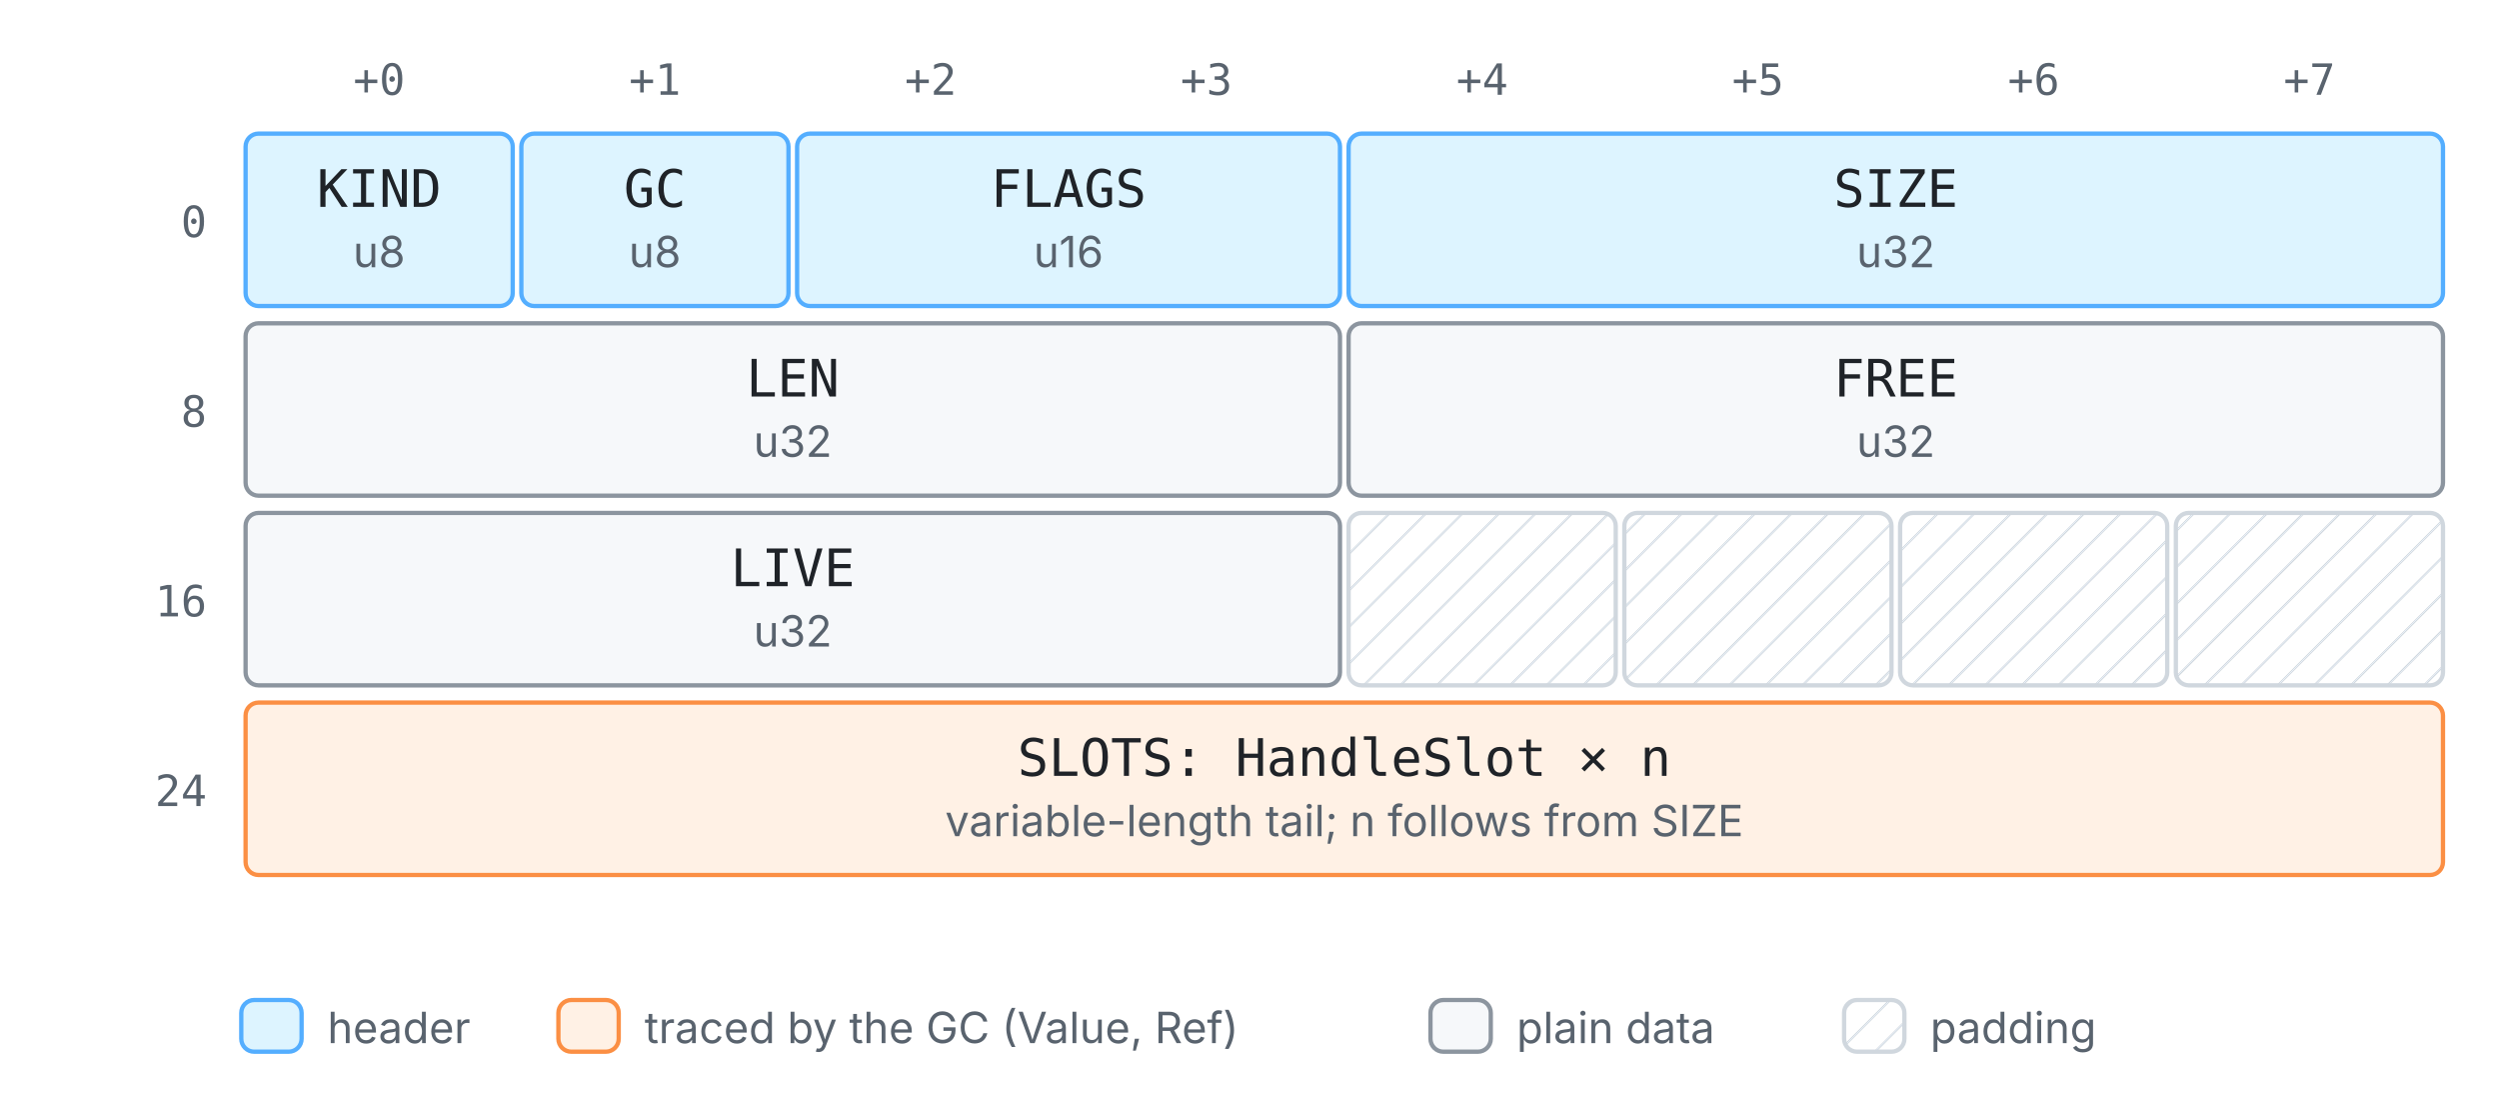
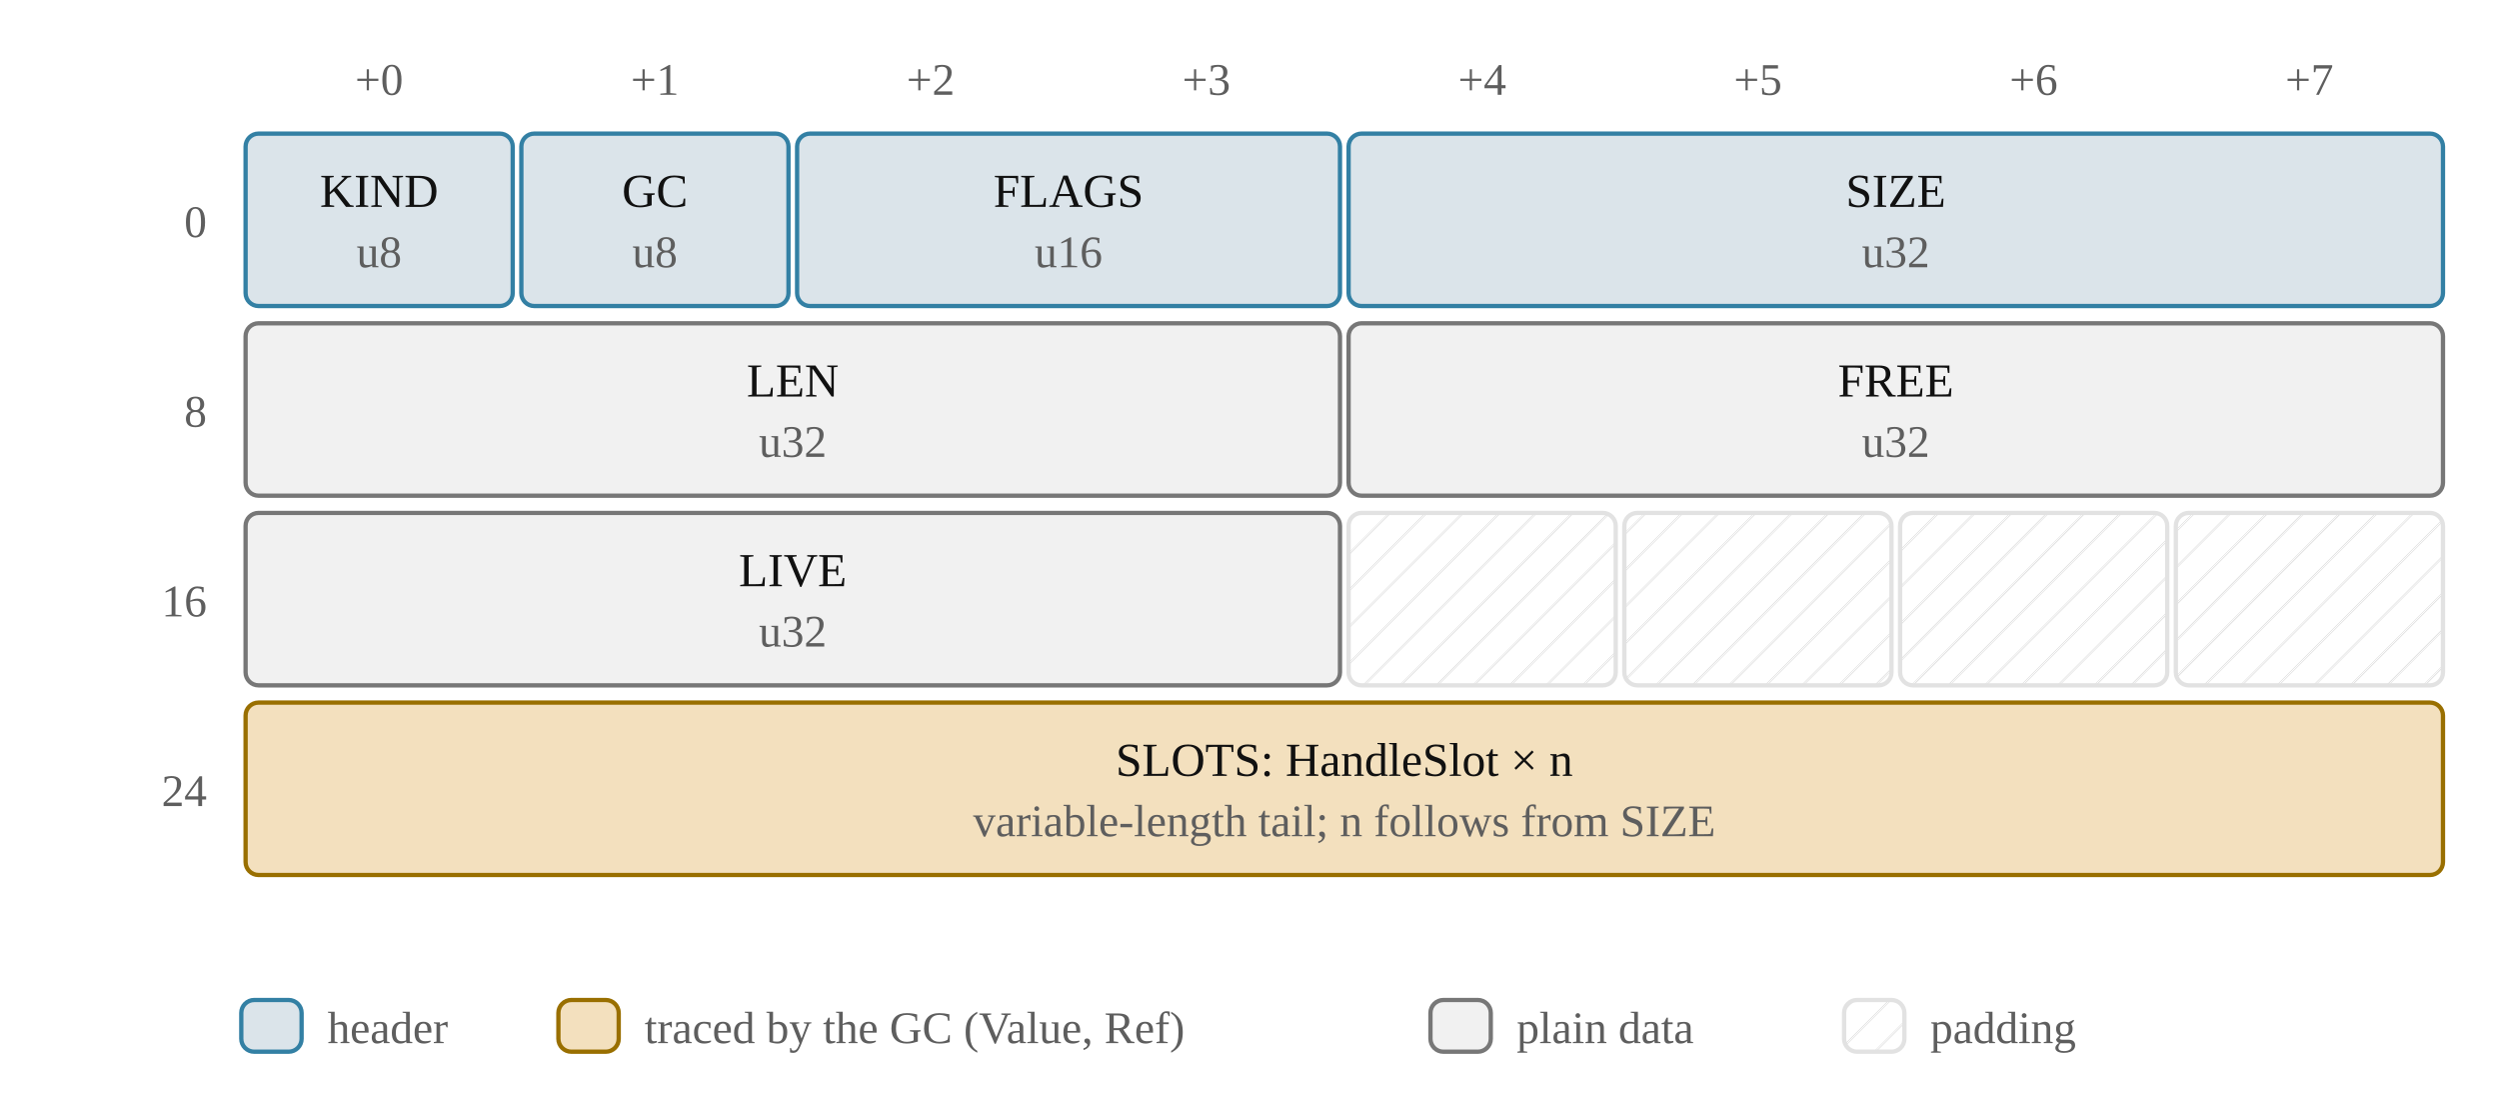
- <svg xmlns="http://www.w3.org/2000/svg" viewBox="0 0 580 258" width="580" height="258" role="img" aria-label="Layout of the HandleTable cell">
+ <svg xmlns="http://www.w3.org/2000/svg" class="dg-cell-HandleTable" viewBox="0 0 580 258" width="580" height="258" role="img" aria-label="Layout of the HandleTable cell">
  <style>
-   text { font-family: ui-sans-serif, system-ui, -apple-system, "Segoe UI", sans-serif; font-size: 12px; fill: #1f2328; }
-   .mono { font-family: ui-monospace, "SF Mono", Menlo, Consolas, monospace; }
-   .small { font-size: 10px; fill: #59636e; }
-   .label { font-weight: 600; }
-   .box { fill: #f6f8fa; stroke: #8c959f; }
-   .hdr { fill: #ddf4ff; stroke: #54aeff; }
-   .traced { fill: #fff1e5; stroke: #fb8f44; }
-   .tag { fill: #fbefff; stroke: #c297ff; }
-   .pad { fill: url(#hatch); stroke: #d0d7de; }
-   .tail { fill: #f6f8fa; stroke: #8c959f; stroke-dasharray: 4 3; }
-   .opt { stroke-dasharray: 3 2; }
-   .rule { stroke: #8c959f; }
-   .hatch { stroke: #d0d7de; }
+   .dg-cell-HandleTable text { font-family: var(--semantic-font-family-ui, "Mallos Serif", Georgia, serif); font-size: 12px; fill: var(--semantic-color-text-primary, #111111); }
+   .dg-cell-HandleTable .mono { font-family: var(--semantic-font-family-code, "Commit Mono", ui-monospace, Menlo, monospace); font-size: 11px; }
+   .dg-cell-HandleTable .small { font-size: 10.5px; fill: var(--semantic-color-text-secondary, #5e5e5e); }
+   .dg-cell-HandleTable .label { font-weight: 600; }
+   .dg-cell-HandleTable .title { font-weight: 600; font-size: 13px; }
+   .dg-cell-HandleTable .box, .dg-cell-HandleTable .host { fill: var(--semantic-color-background-surface, #f1f1f1); stroke: var(--semantic-color-border-primary, #777777); }
+   .dg-cell-HandleTable .hdr, .dg-cell-HandleTable .engine { fill: var(--semantic-color-background-fill-secondary-information, #dbe4ea); stroke: var(--semantic-color-border-information, #3380a4); }
+   .dg-cell-HandleTable .traced, .dg-cell-HandleTable .arena { fill: var(--semantic-color-background-fill-secondary-warning, #f3e0be); stroke: var(--semantic-color-border-warning, #996f00); }
+   .dg-cell-HandleTable .tag { fill: var(--semantic-color-background-fill-secondary-positive, #dae6df); stroke: var(--semantic-color-border-positive, #378960); }
+   .dg-cell-HandleTable .cell { fill: var(--semantic-color-background-canvas, #f8f8f8); stroke: var(--semantic-color-border-warning, #996f00); }
+   .dg-cell-HandleTable .pad { fill: url(#cell-HandleTable-hatch); stroke: var(--semantic-color-border-secondary, #e2e2e2); }
+   .dg-cell-HandleTable .tail { fill: var(--semantic-color-background-surface, #f1f1f1); stroke: var(--semantic-color-border-primary, #777777); stroke-dasharray: 4 3; }
+   .dg-cell-HandleTable .zero { fill: var(--semantic-color-background-canvas, #f8f8f8); stroke: var(--semantic-color-border-primary, #777777); stroke-dasharray: 4 3; }
+   .dg-cell-HandleTable .dead { fill: var(--semantic-color-background-surface, #f1f1f1); stroke: var(--semantic-color-border-secondary, #e2e2e2); stroke-dasharray: 3 2; }
+   .dg-cell-HandleTable .opt { stroke-dasharray: 3 2; }
+   .dg-cell-HandleTable .rule { stroke: var(--semantic-color-text-secondary, #5e5e5e); stroke-width: 1.2; }
+   .dg-cell-HandleTable .dash { stroke: var(--semantic-color-text-secondary, #5e5e5e); stroke-width: 1.2; stroke-dasharray: 4 3; }
+   .dg-cell-HandleTable .arrow { stroke: var(--semantic-color-text-secondary, #5e5e5e); fill: none; stroke-width: 1.3; marker-end: url(#cell-HandleTable-a); }
+   .dg-cell-HandleTable .faint { stroke: var(--semantic-color-border-primary, #777777); fill: none; stroke-width: 1.1; stroke-dasharray: 4 3; marker-end: url(#cell-HandleTable-a); }
+   .dg-cell-HandleTable .head { fill: var(--semantic-color-text-secondary, #5e5e5e); }
+   .dg-cell-HandleTable .hatch { stroke: var(--semantic-color-border-secondary, #e2e2e2); }
  @media (prefers-color-scheme: dark) {
-     text { fill: #e6edf3; }
-     .small { fill: #9198a1; }
-     .box, .tail { fill: #161b22; stroke: #6e7681; }
-     .hdr { fill: #0c2d6b; stroke: #388bfd; }
-     .traced { fill: #3d1d00; stroke: #db6d28; }
-     .tag { fill: #2b1a4a; stroke: #a371f7; }
-     .pad { stroke: #30363d; }
-     .rule { stroke: #6e7681; }
-     .hatch { stroke: #30363d; }
+     .dg-cell-HandleTable text { fill: var(--semantic-color-text-primary, #f6f6f6); }
+     .dg-cell-HandleTable .small { fill: var(--semantic-color-text-secondary, #ababab); }
+     .dg-cell-HandleTable .box, .dg-cell-HandleTable .host { fill: var(--semantic-color-background-surface, #2e2e2e); stroke: var(--semantic-color-border-primary, #919191); }
+     .dg-cell-HandleTable .hdr, .dg-cell-HandleTable .engine { fill: var(--semantic-color-background-fill-secondary-information, #1e313b); stroke: var(--semantic-color-border-information, #4c9bc1); }
+     .dg-cell-HandleTable .traced, .dg-cell-HandleTable .arena { fill: var(--semantic-color-background-fill-secondary-warning, #3b2b0c); stroke: var(--semantic-color-border-warning, #b8880c); }
+     .dg-cell-HandleTable .tag { fill: var(--semantic-color-background-fill-secondary-positive, #1f3328); stroke: var(--semantic-color-border-positive, #4da578); }
+     .dg-cell-HandleTable .cell { fill: var(--semantic-color-background-canvas, #161616); stroke: var(--semantic-color-border-warning, #b8880c); }
+     .dg-cell-HandleTable .pad { stroke: var(--semantic-color-border-secondary, #464646); }
+     .dg-cell-HandleTable .tail { fill: var(--semantic-color-background-surface, #2e2e2e); stroke: var(--semantic-color-border-primary, #919191); }
+     .dg-cell-HandleTable .zero { fill: var(--semantic-color-background-canvas, #161616); stroke: var(--semantic-color-border-primary, #919191); }
+     .dg-cell-HandleTable .dead { fill: var(--semantic-color-background-surface, #2e2e2e); stroke: var(--semantic-color-border-secondary, #464646); }
+     .dg-cell-HandleTable .rule { stroke: var(--semantic-color-text-secondary, #ababab); }
+     .dg-cell-HandleTable .dash { stroke: var(--semantic-color-text-secondary, #ababab); }
+     .dg-cell-HandleTable .arrow { stroke: var(--semantic-color-text-secondary, #ababab); }
+     .dg-cell-HandleTable .faint { stroke: var(--semantic-color-border-primary, #919191); }
+     .dg-cell-HandleTable .head { fill: var(--semantic-color-text-secondary, #ababab); }
+     .dg-cell-HandleTable .hatch { stroke: var(--semantic-color-border-secondary, #464646); }
  }
</style>
  <defs>
-     <pattern id="hatch" width="6" height="6" patternUnits="userSpaceOnUse" patternTransform="rotate(45)">
+     <pattern id="cell-HandleTable-hatch" width="6" height="6" patternUnits="userSpaceOnUse" patternTransform="rotate(45)">
      <line x1="0" y1="0" x2="0" y2="6" class="hatch" />
    </pattern>
+     <marker id="cell-HandleTable-a" viewBox="0 0 10 10" refX="9" refY="5" markerWidth="7" markerHeight="7" orient="auto-start-reverse">
+       <path class="head" d="M0 0 L10 5 L0 10 z" />
+     </marker>
  </defs>
  <text class="small mono" x="88" y="22" text-anchor="middle">+0</text>
  <text class="small mono" x="152" y="22" text-anchor="middle">+1</text>
  <text class="small mono" x="216" y="22" text-anchor="middle">+2</text>
  <text class="small mono" x="280" y="22" text-anchor="middle">+3</text>
  <text class="small mono" x="344" y="22" text-anchor="middle">+4</text>
  <text class="small mono" x="408" y="22" text-anchor="middle">+5</text>
  <text class="small mono" x="472" y="22" text-anchor="middle">+6</text>
  <text class="small mono" x="536" y="22" text-anchor="middle">+7</text>
  <text class="small mono" x="48" y="55" text-anchor="end">0</text>
  <text class="small mono" x="48" y="99" text-anchor="end">8</text>
  <text class="small mono" x="48" y="143" text-anchor="end">16</text>
  <text class="small mono" x="48" y="187" text-anchor="end">24</text>
  <rect class="hdr" x="57" y="31" width="62" height="40" rx="3" />
  <text class="mono" x="88" y="48" text-anchor="middle">KIND</text>
  <text class="small" x="88" y="62" text-anchor="middle">u8</text>
  <rect class="hdr" x="121" y="31" width="62" height="40" rx="3" />
  <text class="mono" x="152" y="48" text-anchor="middle">GC</text>
  <text class="small" x="152" y="62" text-anchor="middle">u8</text>
  <rect class="hdr" x="185" y="31" width="126" height="40" rx="3" />
  <text class="mono" x="248" y="48" text-anchor="middle">FLAGS</text>
  <text class="small" x="248" y="62" text-anchor="middle">u16</text>
  <rect class="hdr" x="313" y="31" width="254" height="40" rx="3" />
  <text class="mono" x="440" y="48" text-anchor="middle">SIZE</text>
  <text class="small" x="440" y="62" text-anchor="middle">u32</text>
  <rect class="box" x="57" y="75" width="254" height="40" rx="3" />
  <text class="mono" x="184" y="92" text-anchor="middle">LEN</text>
  <text class="small" x="184" y="106" text-anchor="middle">u32</text>
  <rect class="box" x="313" y="75" width="254" height="40" rx="3" />
  <text class="mono" x="440" y="92" text-anchor="middle">FREE</text>
  <text class="small" x="440" y="106" text-anchor="middle">u32</text>
  <rect class="box" x="57" y="119" width="254" height="40" rx="3" />
  <text class="mono" x="184" y="136" text-anchor="middle">LIVE</text>
  <text class="small" x="184" y="150" text-anchor="middle">u32</text>
  <rect class="pad" x="313" y="119" width="62" height="40" rx="3" />
  <rect class="pad" x="377" y="119" width="62" height="40" rx="3" />
  <rect class="pad" x="441" y="119" width="62" height="40" rx="3" />
  <rect class="pad" x="505" y="119" width="62" height="40" rx="3" />
  <rect class="traced" x="57" y="163" width="510" height="40" rx="3" />
  <text class="mono" x="312" y="180" text-anchor="middle">SLOTS: HandleSlot × n</text>
  <text class="small" x="312" y="194" text-anchor="middle">variable-length tail; n follows from SIZE</text>
  <rect class="hdr" x="56" y="232" width="14" height="12" rx="3" />
  <text class="small" x="76" y="242" text-anchor="start">header</text>
  <rect class="traced" x="129.6" y="232" width="14" height="12" rx="3" />
  <text class="small" x="149.6" y="242" text-anchor="start">traced by the GC (Value, Ref)</text>
  <rect class="box" x="332" y="232" width="14" height="12" rx="3" />
  <text class="small" x="352" y="242" text-anchor="start">plain data</text>
  <rect class="pad" x="428" y="232" width="14" height="12" rx="3" />
  <text class="small" x="448" y="242" text-anchor="start">padding</text>
</svg>
